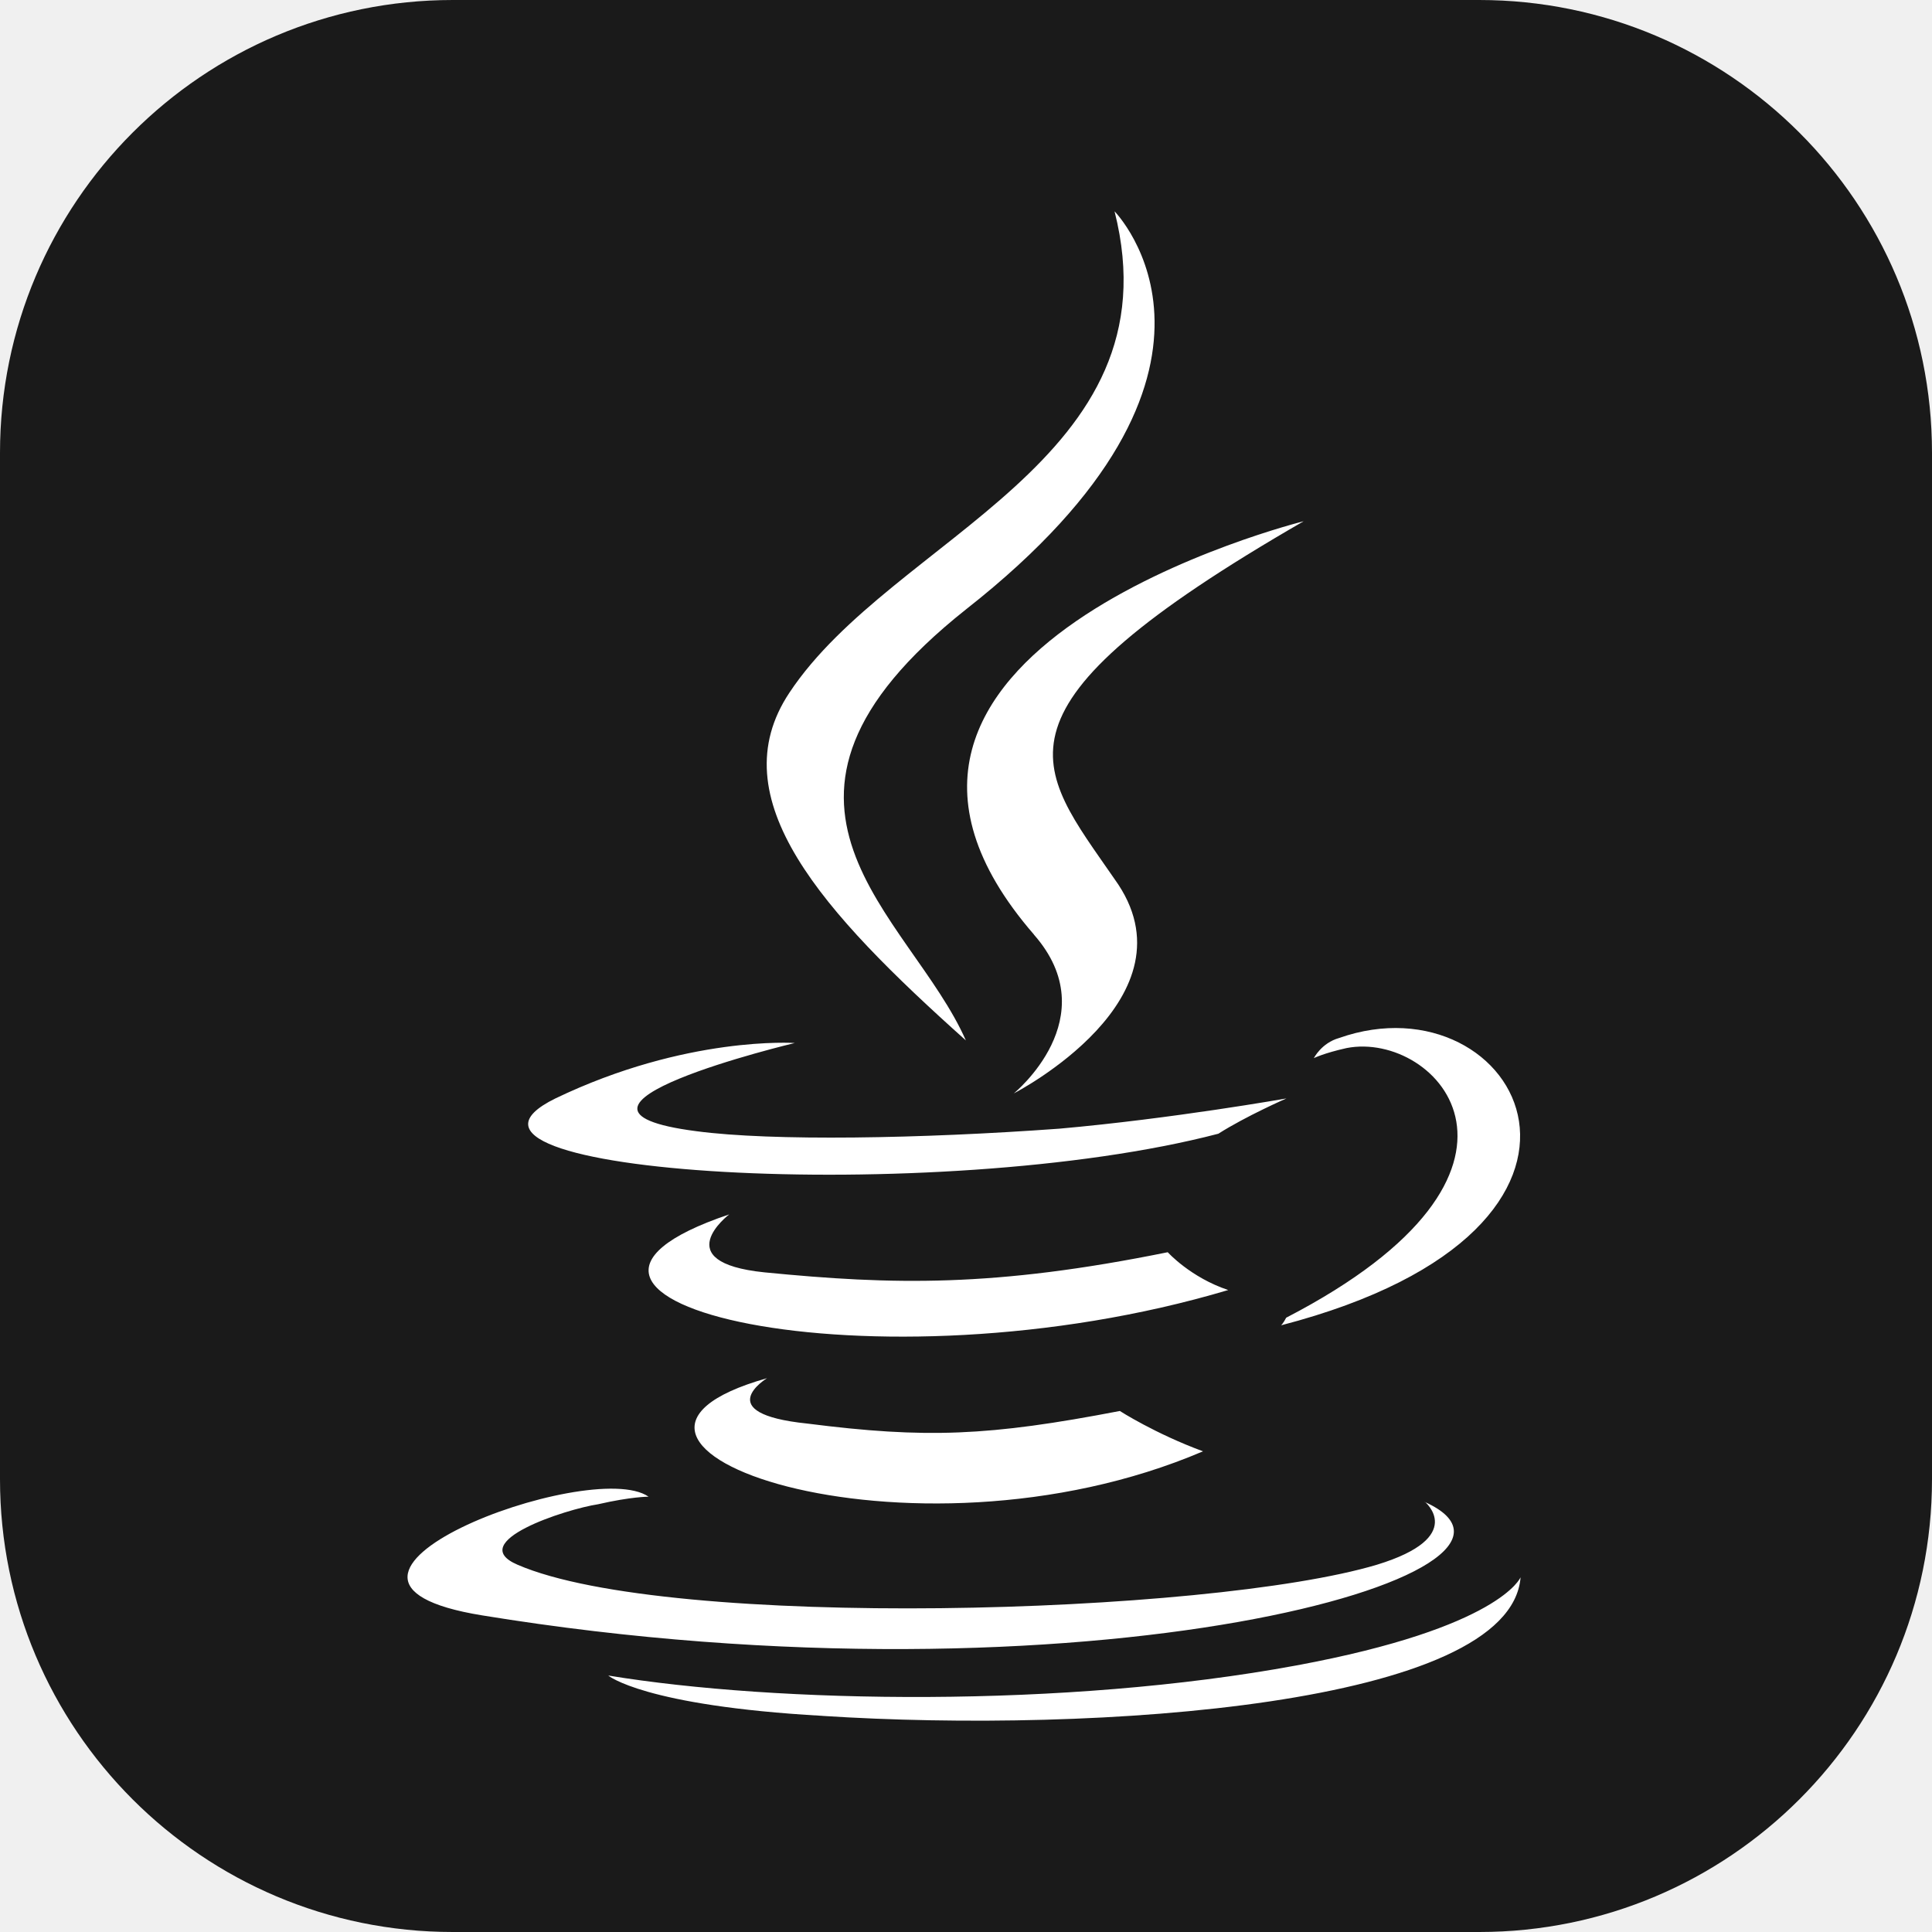
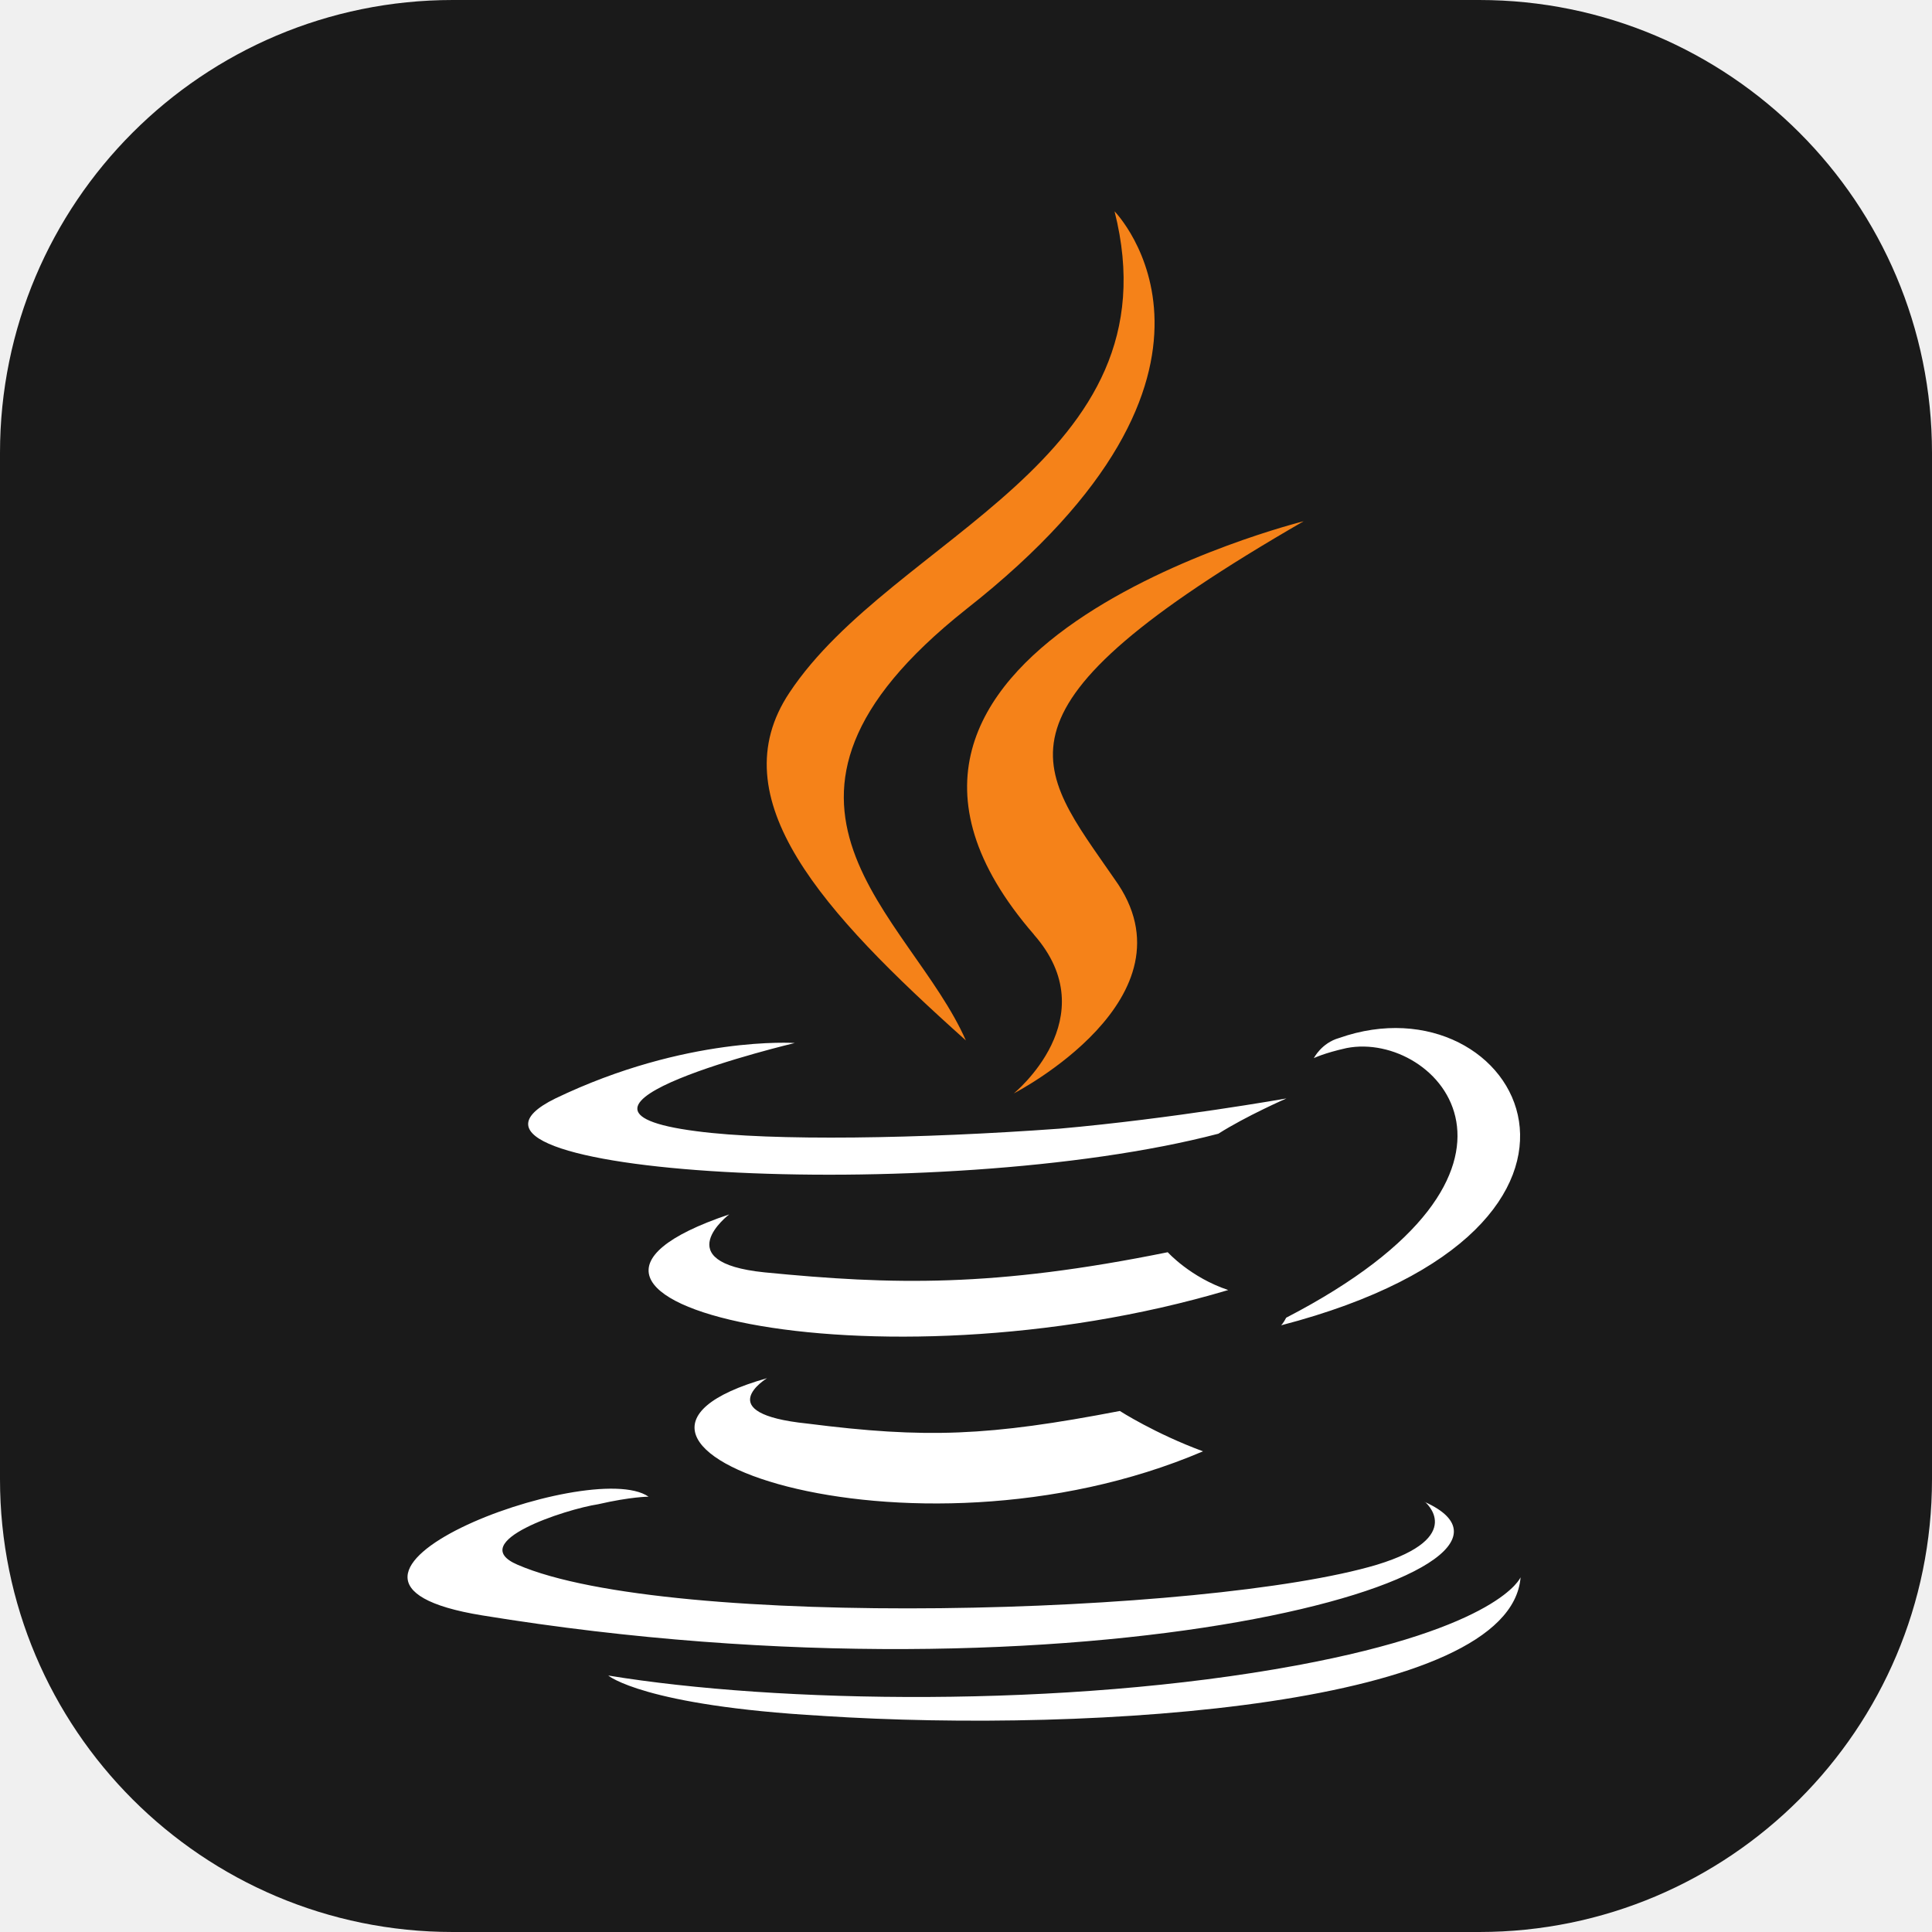
<svg xmlns="http://www.w3.org/2000/svg" width="100" height="100" viewBox="0 0 100 100" fill="none">
  <path d="M76.562 0H23.438C10.493 0 0 10.493 0 23.438V76.562C0 89.507 10.493 100 23.438 100H76.562C89.507 100 100 89.507 100 76.562V23.438C100 10.493 89.507 0 76.562 0Z" fill="#1A1A1A" />
  <path d="M39.701 71.335C39.701 71.335 36.701 73.161 41.789 73.684C47.932 74.466 51.181 74.336 57.963 73.032C57.963 73.032 59.789 74.207 62.268 75.12C47.004 81.641 27.699 74.728 39.701 71.335ZM37.744 62.857C37.744 62.857 34.483 65.336 39.57 65.857C46.221 66.509 51.441 66.639 60.442 64.815C60.442 64.815 61.618 66.12 63.573 66.772C45.181 72.25 24.569 67.291 37.744 62.857ZM73.748 77.728C73.748 77.728 75.965 79.554 71.269 80.99C62.529 83.598 34.613 84.382 26.787 80.99C24.048 79.814 29.265 78.118 30.96 77.859C32.657 77.468 33.569 77.468 33.569 77.468C30.569 75.38 13.61 81.772 24.959 83.612C56.136 88.7 81.836 81.394 73.747 77.741L73.748 77.728ZM41.136 53.986C41.136 53.986 26.916 57.378 36.047 58.551C39.96 59.072 47.656 58.942 54.831 58.42C60.702 57.899 66.585 56.855 66.585 56.855C66.585 56.855 64.497 57.768 63.063 58.681C48.571 62.467 20.785 60.771 28.743 56.857C35.528 53.595 41.136 53.986 41.136 53.986ZM66.572 68.205C81.184 60.638 74.398 53.334 69.702 54.247C68.527 54.508 68.006 54.768 68.006 54.768C68.006 54.768 68.397 53.986 69.311 53.727C78.572 50.465 85.879 63.51 66.311 68.598C66.311 68.598 66.442 68.467 66.572 68.206V68.205ZM42.57 88.814C56.659 89.728 78.182 88.293 78.705 81.639C78.705 81.639 77.663 84.247 67.095 86.204C55.094 88.421 40.222 88.161 31.483 86.725C31.483 86.725 33.309 88.29 42.571 88.812L42.57 88.814Z" fill="white" />
-   <path d="M57.689 10.938C57.689 10.938 65.777 19.156 49.993 31.547C37.34 41.591 47.122 47.331 49.993 53.852C42.558 47.2 37.211 41.329 40.862 35.85C46.223 27.767 60.962 23.853 57.689 10.938ZM53.516 48.376C57.298 52.681 52.474 56.594 52.474 56.594C52.474 56.594 62.127 51.639 57.692 45.505C53.648 39.635 50.517 36.765 67.476 26.98C67.476 26.98 40.734 33.632 53.518 48.373L53.516 48.376Z" fill="white" />
+   <path d="M57.689 10.938C57.689 10.938 65.777 19.156 49.993 31.547C37.34 41.591 47.122 47.331 49.993 53.852C42.558 47.2 37.211 41.329 40.862 35.85C46.223 27.767 60.962 23.853 57.689 10.938ZM53.516 48.376C57.298 52.681 52.474 56.594 52.474 56.594C52.474 56.594 62.127 51.639 57.692 45.505C53.648 39.635 50.517 36.765 67.476 26.98C67.476 26.98 40.734 33.632 53.518 48.373L53.516 48.376Z" fill="#F58219" />
</svg>
